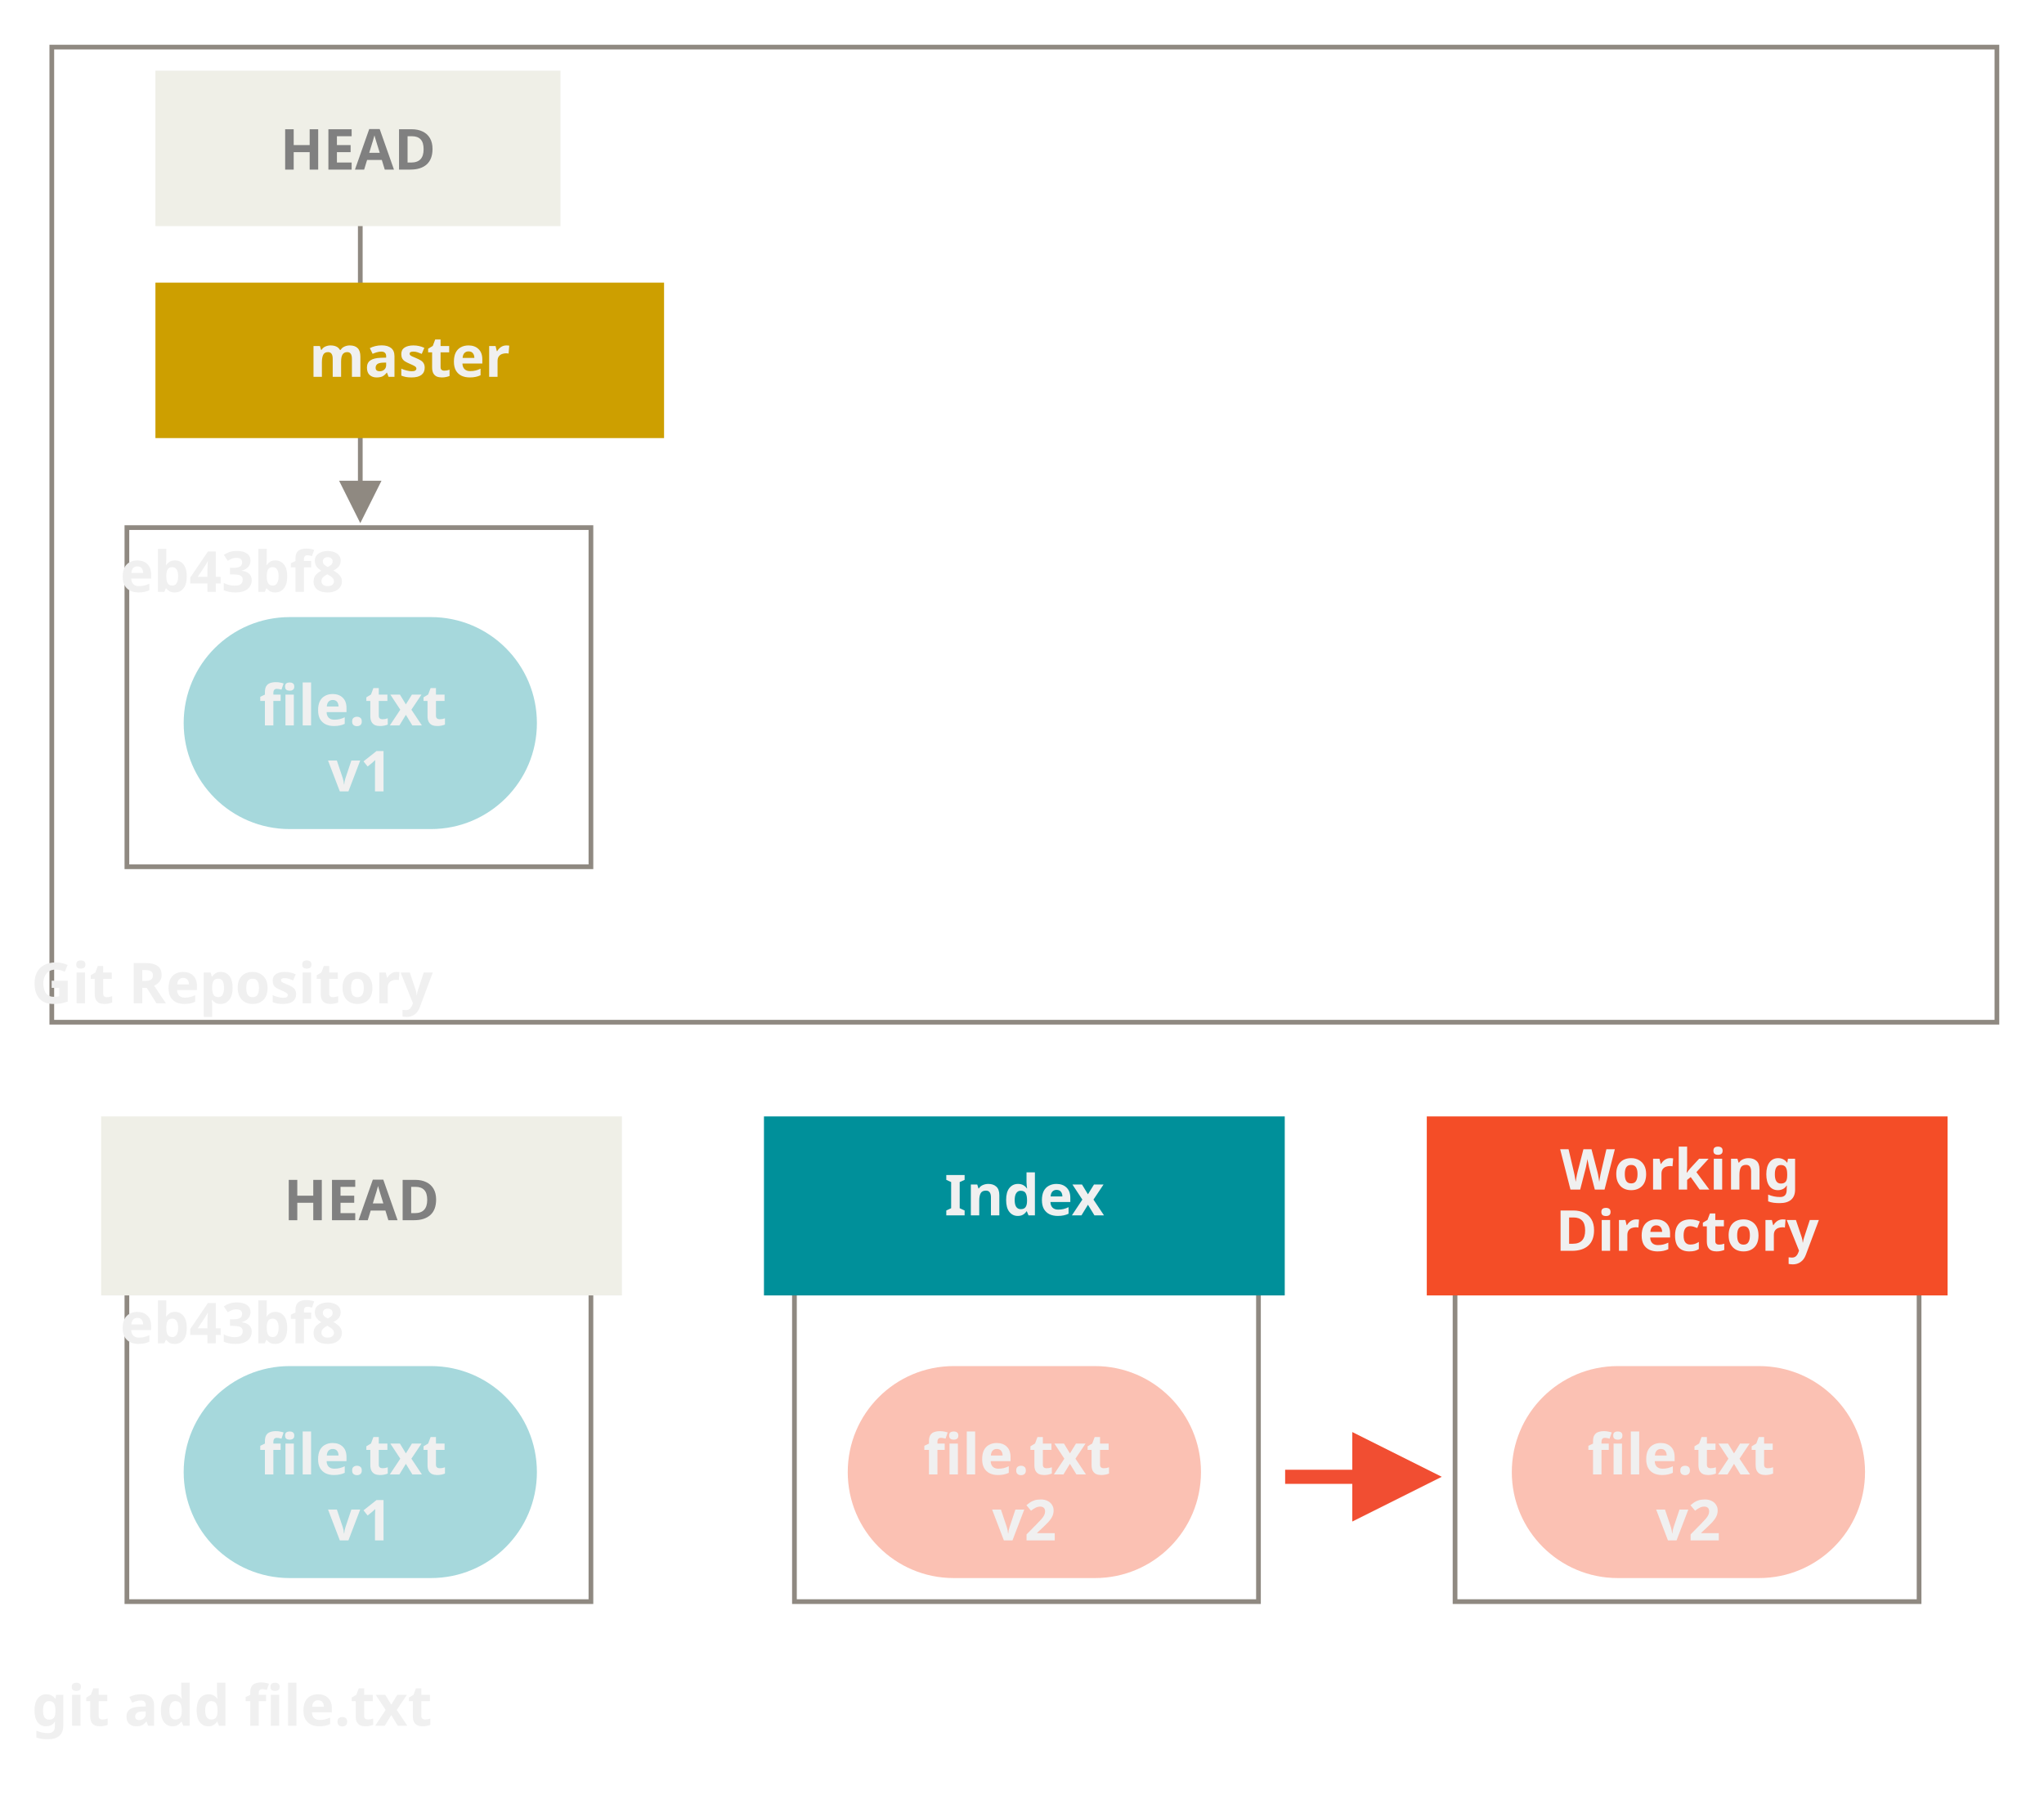
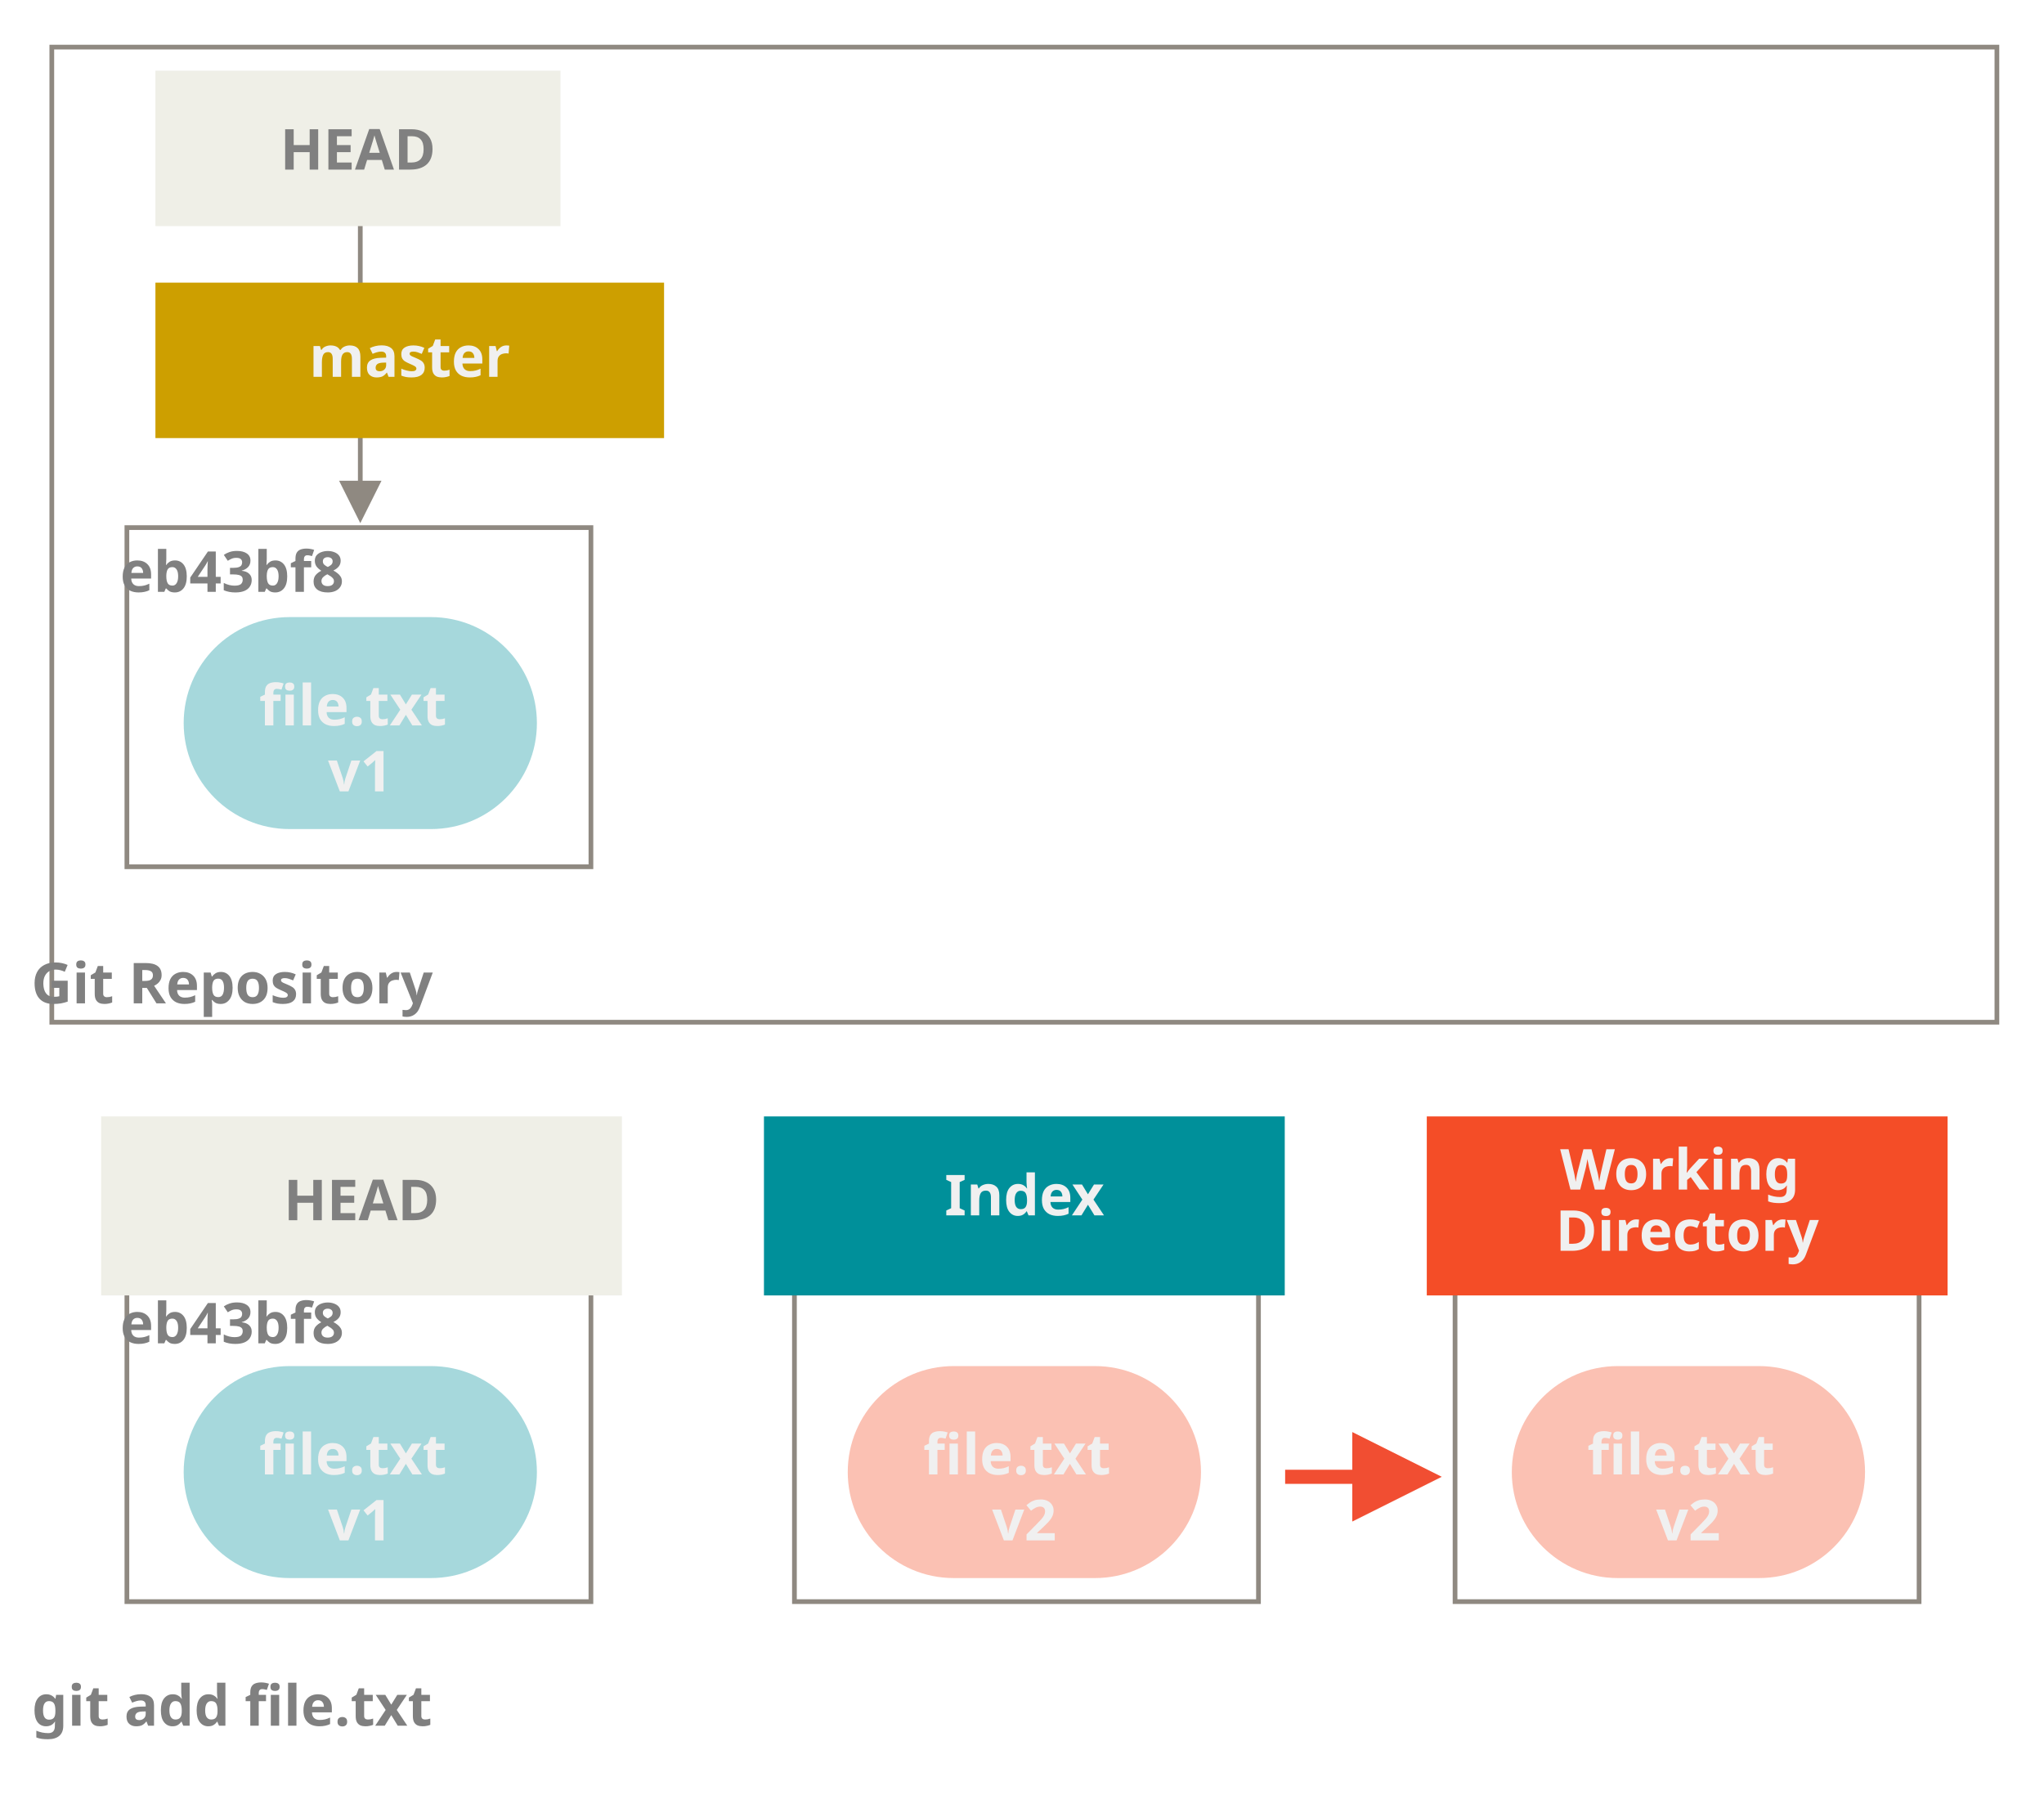
<svg xmlns="http://www.w3.org/2000/svg" width="434px" height="381px" viewBox="0 0 434 381" version="1.1">
  <g id="07---Reset-Path-2" stroke="none" stroke-width="1" fill="none" fill-rule="evenodd">
    <rect id="Rectangle-8" stroke="#8F8981" stroke-linecap="square" x="26.943" y="112" width="98.528" height="72" />
    <g id="Rectangle-6-+-ref-(2-line)" transform="translate(302, 237)">
      <rect id="Rectangle-6" stroke="#8F8981" stroke-linecap="square" x="6.948" y="1" width="98.528" height="102" />
      <g id="ref-(2-line)" transform="translate(0.948265, 0)">
        <rect id="Rectangle-2" fill="#F44D27" x="0" y="0" width="110.58" height="38" />
        <text stroke="none" font-family="Source Code Pro" font-size="12px" font-weight="700" fill="#979797" fill-opacity="1" text-anchor="middle" id="master">
          <tspan fill="#f0f0f0" x="55.29" y="15.531">Working</tspan>
          <tspan fill="#f0f0f0" x="55.29" y="28.531">Directory</tspan>
        </text>
      </g>
    </g>
    <g id="Rectangle-5-+-symref-(2-line)" transform="translate(162, 237)">
      <rect id="Rectangle-5" stroke="#8F8981" stroke-linecap="square" x="6.682" y="1" width="98.528" height="102" />
      <g id="symref-(2-line)" transform="translate(0.209946, 0)">
        <rect id="Rectangle-2" fill="#00909A" x="0" y="0" width="110.58" height="38" />
        <text stroke="none" font-family="Source Code Pro" font-size="12px" font-weight="700" fill="#979797" fill-opacity="1" text-anchor="middle" id="master">
          <tspan fill="#f0f0f0" x="55.29" y="21">Index</tspan>
        </text>
      </g>
    </g>
    <g id="Rectangle-4-+-other-(2-line)" transform="translate(21, 237)">
      <rect id="Rectangle-4" stroke="#8F8981" stroke-linecap="square" x="5.943" y="1" width="98.528" height="102" />
      <g id="other-(2-line)">
        <g transform="translate(0.471627, 0)">
          <rect id="Rectangle-2" fill="#EFEFE7" x="0" y="0" width="110.58" height="38" />
          <text stroke="none" font-family="Source Code Pro" font-size="12px" font-weight="700" fill="#979797" fill-opacity="1" text-anchor="middle" id="master-4">
            <tspan fill="#808080" x="55.29" y="22.031">HEAD</tspan>
          </text>
        </g>
      </g>
    </g>
    <g id="Line-+-symref-+-goldref" transform="translate(33, 15)">
      <path id="Line" d="M43,87.058 L43,19.942 L44,19.942 L44,87.058 L48,87.058 L43.5,96.058 L39,87.058 L43,87.058 Z" fill="#8F8981" fill-rule="nonzero" />
      <g id="other">
        <rect id="Rectangle-2" fill="#EFEFE7" fill-rule="evenodd" x="0" y="0" width="86" height="33" />
        <text stroke="none" font-family="Source Code Pro" font-size="12px" font-weight="700" fill="#979797" fill-opacity="1" text-anchor="middle" id="master">
          <tspan fill="#808080" x="43" y="21">HEAD</tspan>
        </text>
      </g>
      <g id="goldref" transform="translate(0, 45)">
        <rect id="Rectangle-3" fill="#CD9F00" fill-rule="evenodd" x="0" y="0" width="108" height="33" />
        <text stroke="none" font-family="Source Code Pro" font-size="12px" font-weight="700" fill="#979797" fill-opacity="1" text-anchor="middle" id="master-2">
          <tspan fill="#f0f0f0" x="54" y="20">master</tspan>
        </text>
      </g>
    </g>
    <rect id="Rectangle-7" stroke="#8F8981" stroke-linecap="square" x="11" y="10" width="413" height="207" />
-     <text stroke="none" font-family="Source Code Pro" font-size="12px" font-weight="700" fill="#979797" fill-opacity="1" text-anchor="middle" id="Git-Repository">
-       <tspan fill="#f0f0f0" x="49.264" y="213">Git Repository</tspan>
+     <text stroke="none" font-family="Source Code Pro" font-size="12px" font-weight="700" fill="#808080" fill-opacity="1" text-anchor="middle" id="Git-Repository">
+       <tspan fill="#808080" x="49.264" y="213">Git Repository</tspan>
    </text>
    <g id="brown" transform="translate(180, 290)">
      <rect id="Rectangle-1" fill-opacity="0.35" fill="#F44D27" x="0" y="0" width="75" height="45" rx="22.5" />
      <text stroke="none" font-family="Source Code Pro" font-size="12px" font-weight="700" fill="#979797" fill-opacity="1" text-anchor="middle" id="file.txt">
        <tspan fill="#f0f0f0" x="37.5" y="23">file.txt</tspan>
        <tspan fill="#f0f0f0" x="37.5" y="37">v2</tspan>
      </text>
    </g>
    <g id="brown-2" transform="translate(321, 290)">
      <rect id="Rectangle-1" fill-opacity="0.35" fill="#F44D27" x="0" y="0" width="75" height="45" rx="22.5" />
      <text stroke="none" font-family="Source Code Pro" font-size="12px" font-weight="700" fill="#979797" fill-opacity="1" text-anchor="middle" id="file.txt">
        <tspan fill="#f0f0f0" x="37.5" y="23">file.txt</tspan>
        <tspan fill="#f0f0f0" x="37.5" y="37">v2</tspan>
      </text>
    </g>
    <g id="brown-3" transform="translate(39, 290)">
      <rect id="Rectangle-1" fill-opacity="0.35" fill="#00909A" x="0" y="0" width="75" height="45" rx="22.5" />
      <text stroke="none" font-family="Source Code Pro" font-size="12px" font-weight="700" fill="#979797" fill-opacity="1" text-anchor="middle" id="file.txt">
        <tspan fill="#f0f0f0" x="37.5" y="23">file.txt</tspan>
        <tspan fill="#f0f0f0" x="37.5" y="37">v1</tspan>
      </text>
    </g>
    <path id="Line-4" d="M287.128,315 L272.872,315 L272.872,312 L287.128,312 L287.128,304 L306.128,313.5 L287.128,323 L287.128,315 Z" fill="#F14E32" fill-rule="nonzero" />
    <g id="brown-4" transform="translate(39, 131)">
      <rect id="Rectangle-1" fill-opacity="0.35" fill="#00909A" x="0" y="0" width="75" height="45" rx="22.5" />
      <text stroke="none" font-family="Source Code Pro" font-size="12px" font-weight="700" fill="#979797" fill-opacity="1" text-anchor="middle" id="file.txt">
        <tspan fill="#f0f0f0" x="37.5" y="23">file.txt</tspan>
        <tspan fill="#f0f0f0" x="37.5" y="37">v1</tspan>
      </text>
    </g>
-     <text stroke="none" font-family="Source Code Pro" font-size="12px" font-weight="700" fill="#979797" fill-opacity="1" text-anchor="middle" id="git-add-file.txt">
-       <tspan fill="#f0f0f0" x="49.264" y="366.34">git add file.txt</tspan>
+     <text stroke="none" font-family="Source Code Pro" font-size="12px" font-weight="700" fill="#808080" fill-opacity="1" text-anchor="middle" id="git-add-file.txt">
+       <tspan fill="#808080" x="49.264" y="366.34">git add file.txt</tspan>
    </text>
-     <text stroke="none" font-family="Source Code Pro" font-size="12px" font-weight="700" fill="#979797" fill-opacity="1" text-anchor="middle" id="eb43bf8">
-       <tspan fill="#f0f0f0" x="49.264" y="285.17">eb43bf8</tspan>
+     <text stroke="none" font-family="Source Code Pro" font-size="12px" font-weight="700" fill="#808080" fill-opacity="1" text-anchor="middle" id="eb43bf8">
+       <tspan fill="#808080" x="49.264" y="285.17">eb43bf8</tspan>
    </text>
-     <text stroke="none" font-family="Source Code Pro" font-size="12px" font-weight="700" fill="#979797" fill-opacity="1" text-anchor="middle" id="eb43bf8-2">
-       <tspan fill="#f0f0f0" x="49.264" y="125.642">eb43bf8</tspan>
+     <text stroke="none" font-family="Source Code Pro" font-size="12px" font-weight="700" fill="#808080" fill-opacity="1" text-anchor="middle" id="eb43bf8-2">
+       <tspan fill="#808080" x="49.264" y="125.642">eb43bf8</tspan>
    </text>
  </g>
</svg>
